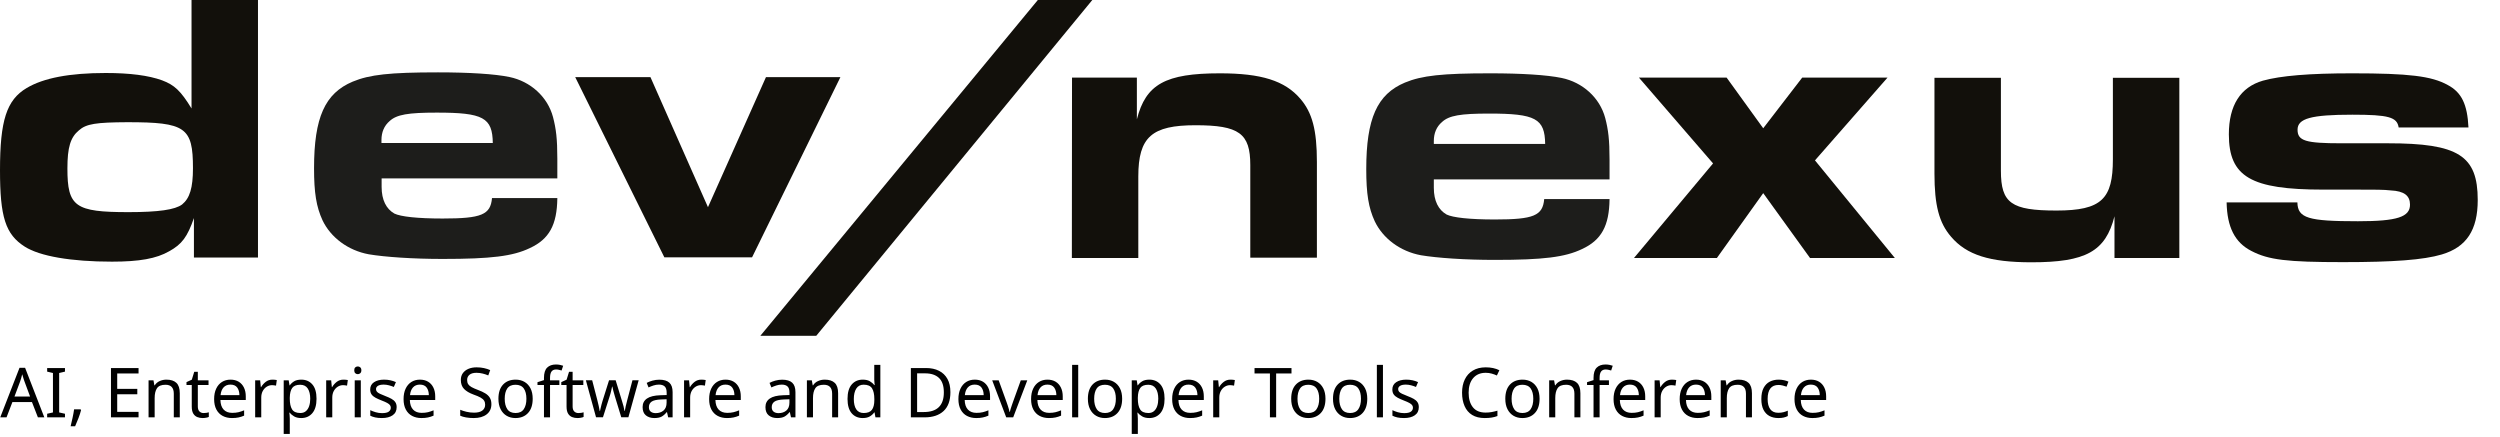
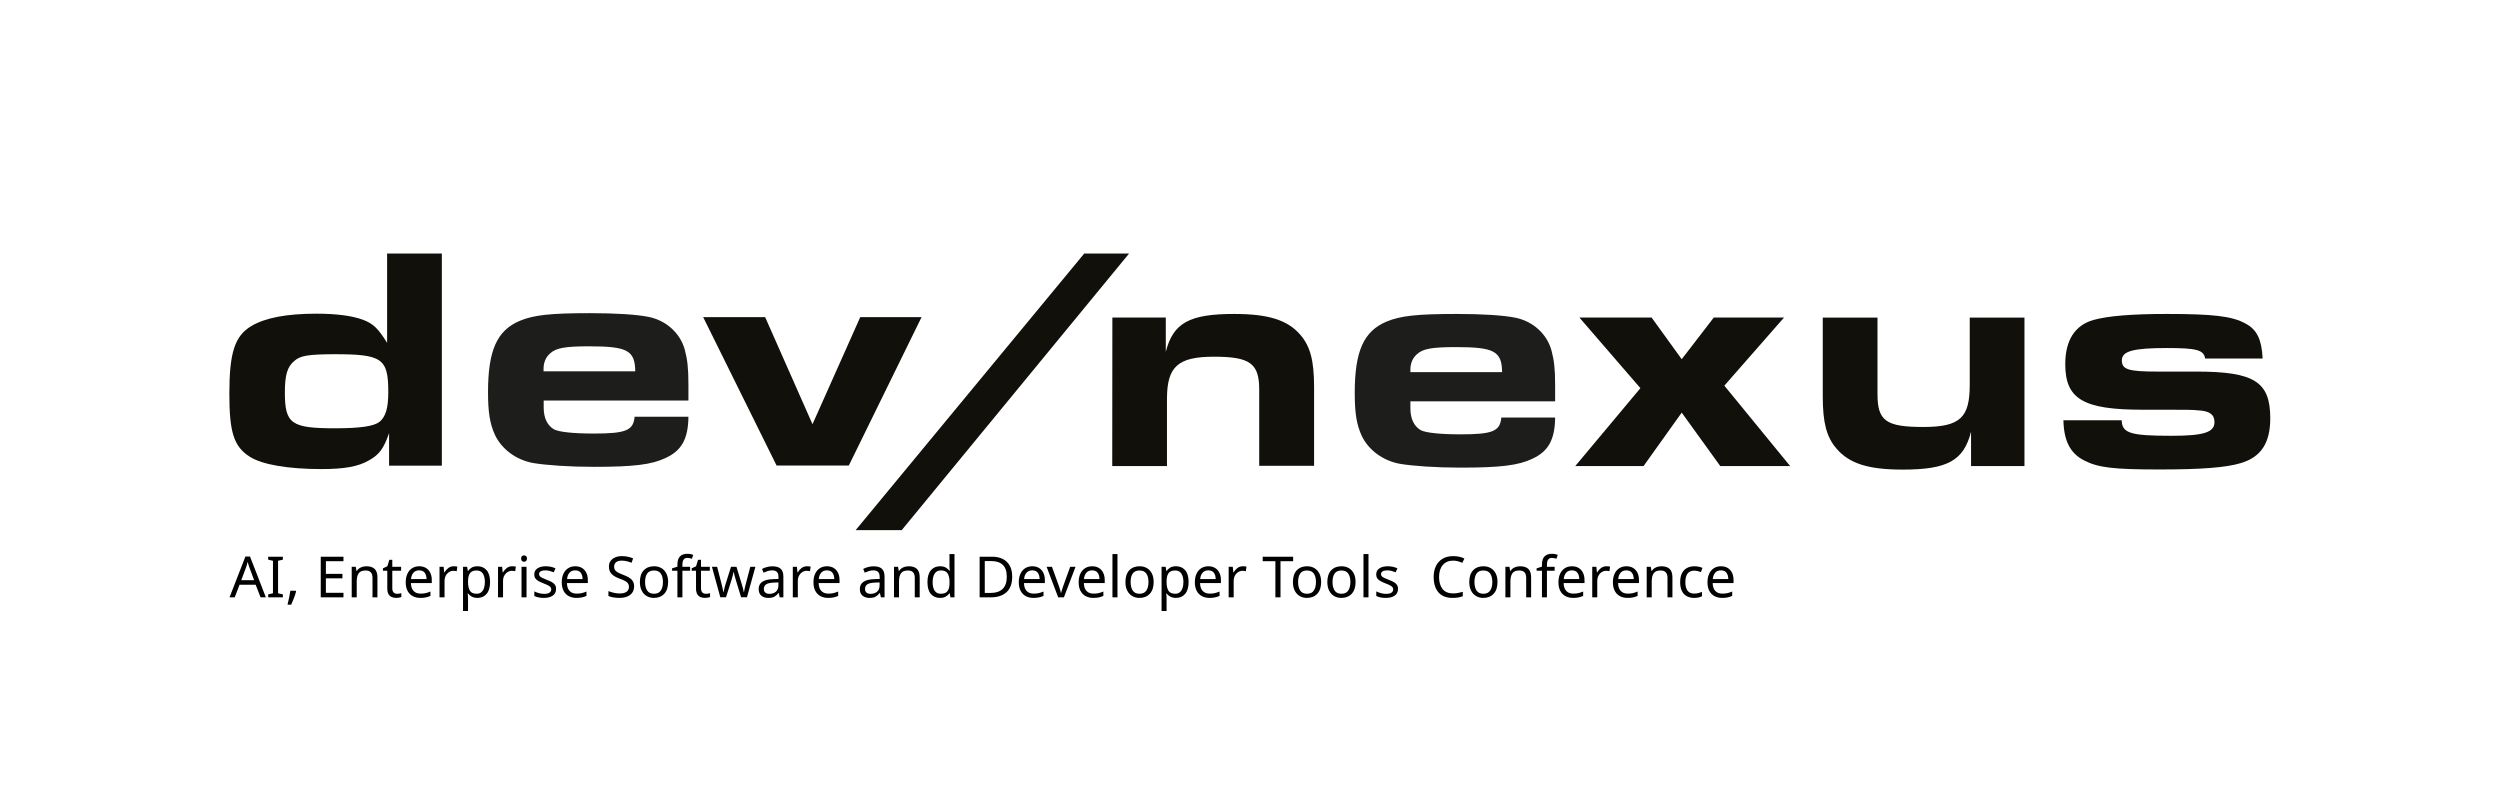
- <svg xmlns="http://www.w3.org/2000/svg" id="Layer_1" version="1.1" viewBox="0 0 1565.04 273.07">
+ <svg xmlns="http://www.w3.org/2000/svg" id="Layer_1" version="1.1" viewBox="-174.3 -192.7 1900 602.5">
  <defs>
    <style>
      .st0 {
        font-family: EurostileExt-Bla, 'Eurostile Extd';
        font-size: 43.25px;
        isolation: isolate;
      }

      .st1 {
        fill: #1d1d1b;
      }

      .st2 {
        fill: #12100b;
      }
    </style>
  </defs>
  <g>
    <path class="st2" d="M121.4,136.5c-4.1,11.8-7.5,16.4-15.5,20.8-8,4.6-18.6,6.5-35.8,6.5-25.6,0-45.2-3.4-54.6-9.4C3.4,146.7,0,135.8,0,106.6c0-31.2,4.1-44,16.7-51.5,10.6-6.3,26.8-9.4,49.5-9.4,15,0,26.8,1.5,35.3,4.6,7.7,2.9,11.6,6.5,18.4,17.6V0h41.6v161.2h-40.1v-24.7ZM49.4,81.6c-5.3,4.4-7.2,10.6-7.2,23.9,0,23.9,4.8,27.3,38.2,27.3,18.8,0,29.2-1.5,33.6-4.8,4.8-3.9,6.8-10.4,6.8-22.7,0-25.6-4.6-28.8-41.1-28.8-19.5.1-25.7,1-30.3,5.1" />
    <polygon class="st2" points="360.1 48.3 407.2 48.3 443.2 129.7 479.5 48.3 526.1 48.3 470.8 161.1 415.9 161.1 360.1 48.3" />
    <polygon class="st2" points="683.8 0 511 210.2 476 210.2 649.7 0 683.8 0" />
    <g>
      <path class="st2" d="M671.1,48.6h40.6v26.1c5.6-22,17.9-28.8,52-28.8,25.9,0,40.6,4.6,50.3,15.9,7.5,8.7,10.4,19.6,10.4,39.6v59.9h-41.7v-58c0-19.8-7-24.9-34.3-24.9s-35.8,7.3-35.8,32.1v51h-41.6l.1-112.9h0Z" />
      <polygon class="st2" points="1072.4 102.3 1026 48.6 1080.9 48.6 1103.8 80.3 1128.2 48.6 1181.6 48.6 1136.2 100.4 1186.2 161.5 1133.1 161.5 1103.8 120.9 1074.8 161.5 1022.9 161.5 1072.4 102.3" />
      <path class="st2" d="M1364.3,161.5h-40.6v-26.1c-5.6,22-17.9,28.8-52,28.8-26.1,0-40.6-4.6-50.3-16-7.5-8.7-10.4-19.6-10.4-39.6v-59.9h41.6v58.2c0,20.3,6.5,24.9,34.8,24.9s35.3-7.3,35.3-32.1v-51h41.6v112.8Z" />
      <path class="st2" d="M1438.2,126.7c.2,9.9,6.8,11.8,37.9,11.8,24.7,0,32.6-2.7,32.6-10.4,0-5.6-3.6-8.5-12.1-8.9-4.1-.5-9.9-.5-21.5-.5h-20.8c-45.2,0-59-8-59-34.6,0-18.1,7.2-29.5,21.3-33.6,11.1-3.1,29.2-4.6,55.8-4.6,35.5,0,49.8,1.7,59.9,7.3,8.7,4.6,12.3,12.1,13,26.6h-43.7c-1-6.5-6.3-8-29-8-25.9,0-34.3,2.4-34.3,9.4s5.1,8.5,27.3,8.5h29.2c44.2,0,56.3,7.7,56.3,35.5,0,18.8-7,29.5-22.5,34.1-11.4,3.4-30.2,4.8-61.9,4.8-35,0-46.6-1.4-57.3-7-10.4-5.3-15.2-15-15.5-30.4h44.3Z" />
    </g>
  </g>
  <text class="st0" transform="translate(.15 261.27)">
    <tspan x="0" y="0" xml:space="preserve">AI, Enterprise Software and Developer Tools  Conference</tspan>
  </text>
  <path class="st1" d="M348.9,124.1c-.2,16.7-5.1,25.6-17.2,31.2-10.6,5.1-24.2,6.8-54.6,6.8-18.6,0-36-1.2-46.2-2.9-13.1-2.4-23.9-10.6-29-21.3-3.9-8.5-5.3-17.2-5.3-32.6,0-31.7,6.8-46.9,24.2-54.2,10.6-4.4,23.2-5.8,53.4-5.8,19.6,0,35.5,1,44.7,2.9,13.1,2.7,23.9,12.3,27.3,25.1,1.9,7.3,2.7,13.5,2.7,26.1v12.3h-110v5.3c0,8.2,2.9,13.8,8,16.7,3.9,1.9,14.3,3.1,30.2,3.1,24.4,0,30-2.4,30.9-12.8h40.9v.1ZM308.5,89.6c-.2-16-6-19.1-35.1-19.1-17.9,0-25.1,1.2-29.5,5.3-3.4,2.9-5.1,7-5.1,11.8v1.9h69.7v.1Z" />
  <path class="st1" d="M1007.6,124.7c-.2,16.7-5.1,25.6-17.2,31.2-10.6,5.1-24.2,6.8-54.6,6.8-18.6,0-36-1.2-46.2-2.9-13.1-2.4-23.9-10.6-29-21.3-3.9-8.5-5.3-17.2-5.3-32.6,0-31.7,6.8-46.9,24.2-54.2,10.6-4.4,23.2-5.8,53.4-5.8,19.6,0,35.5,1,44.7,2.9,13.1,2.7,23.9,12.3,27.3,25.1,1.9,7.3,2.7,13.5,2.7,26.1v12.3h-110v5.3c0,8.2,2.9,13.8,8,16.7,3.9,1.9,14.3,3.1,30.2,3.1,24.4,0,30-2.4,30.9-12.8h40.9v.1ZM967.3,90.2c-.2-16-6-19.1-35.1-19.1-17.9,0-25.1,1.2-29.5,5.3-3.4,2.9-5.1,7-5.1,11.8v1.9h69.7v.1Z" />
</svg>
